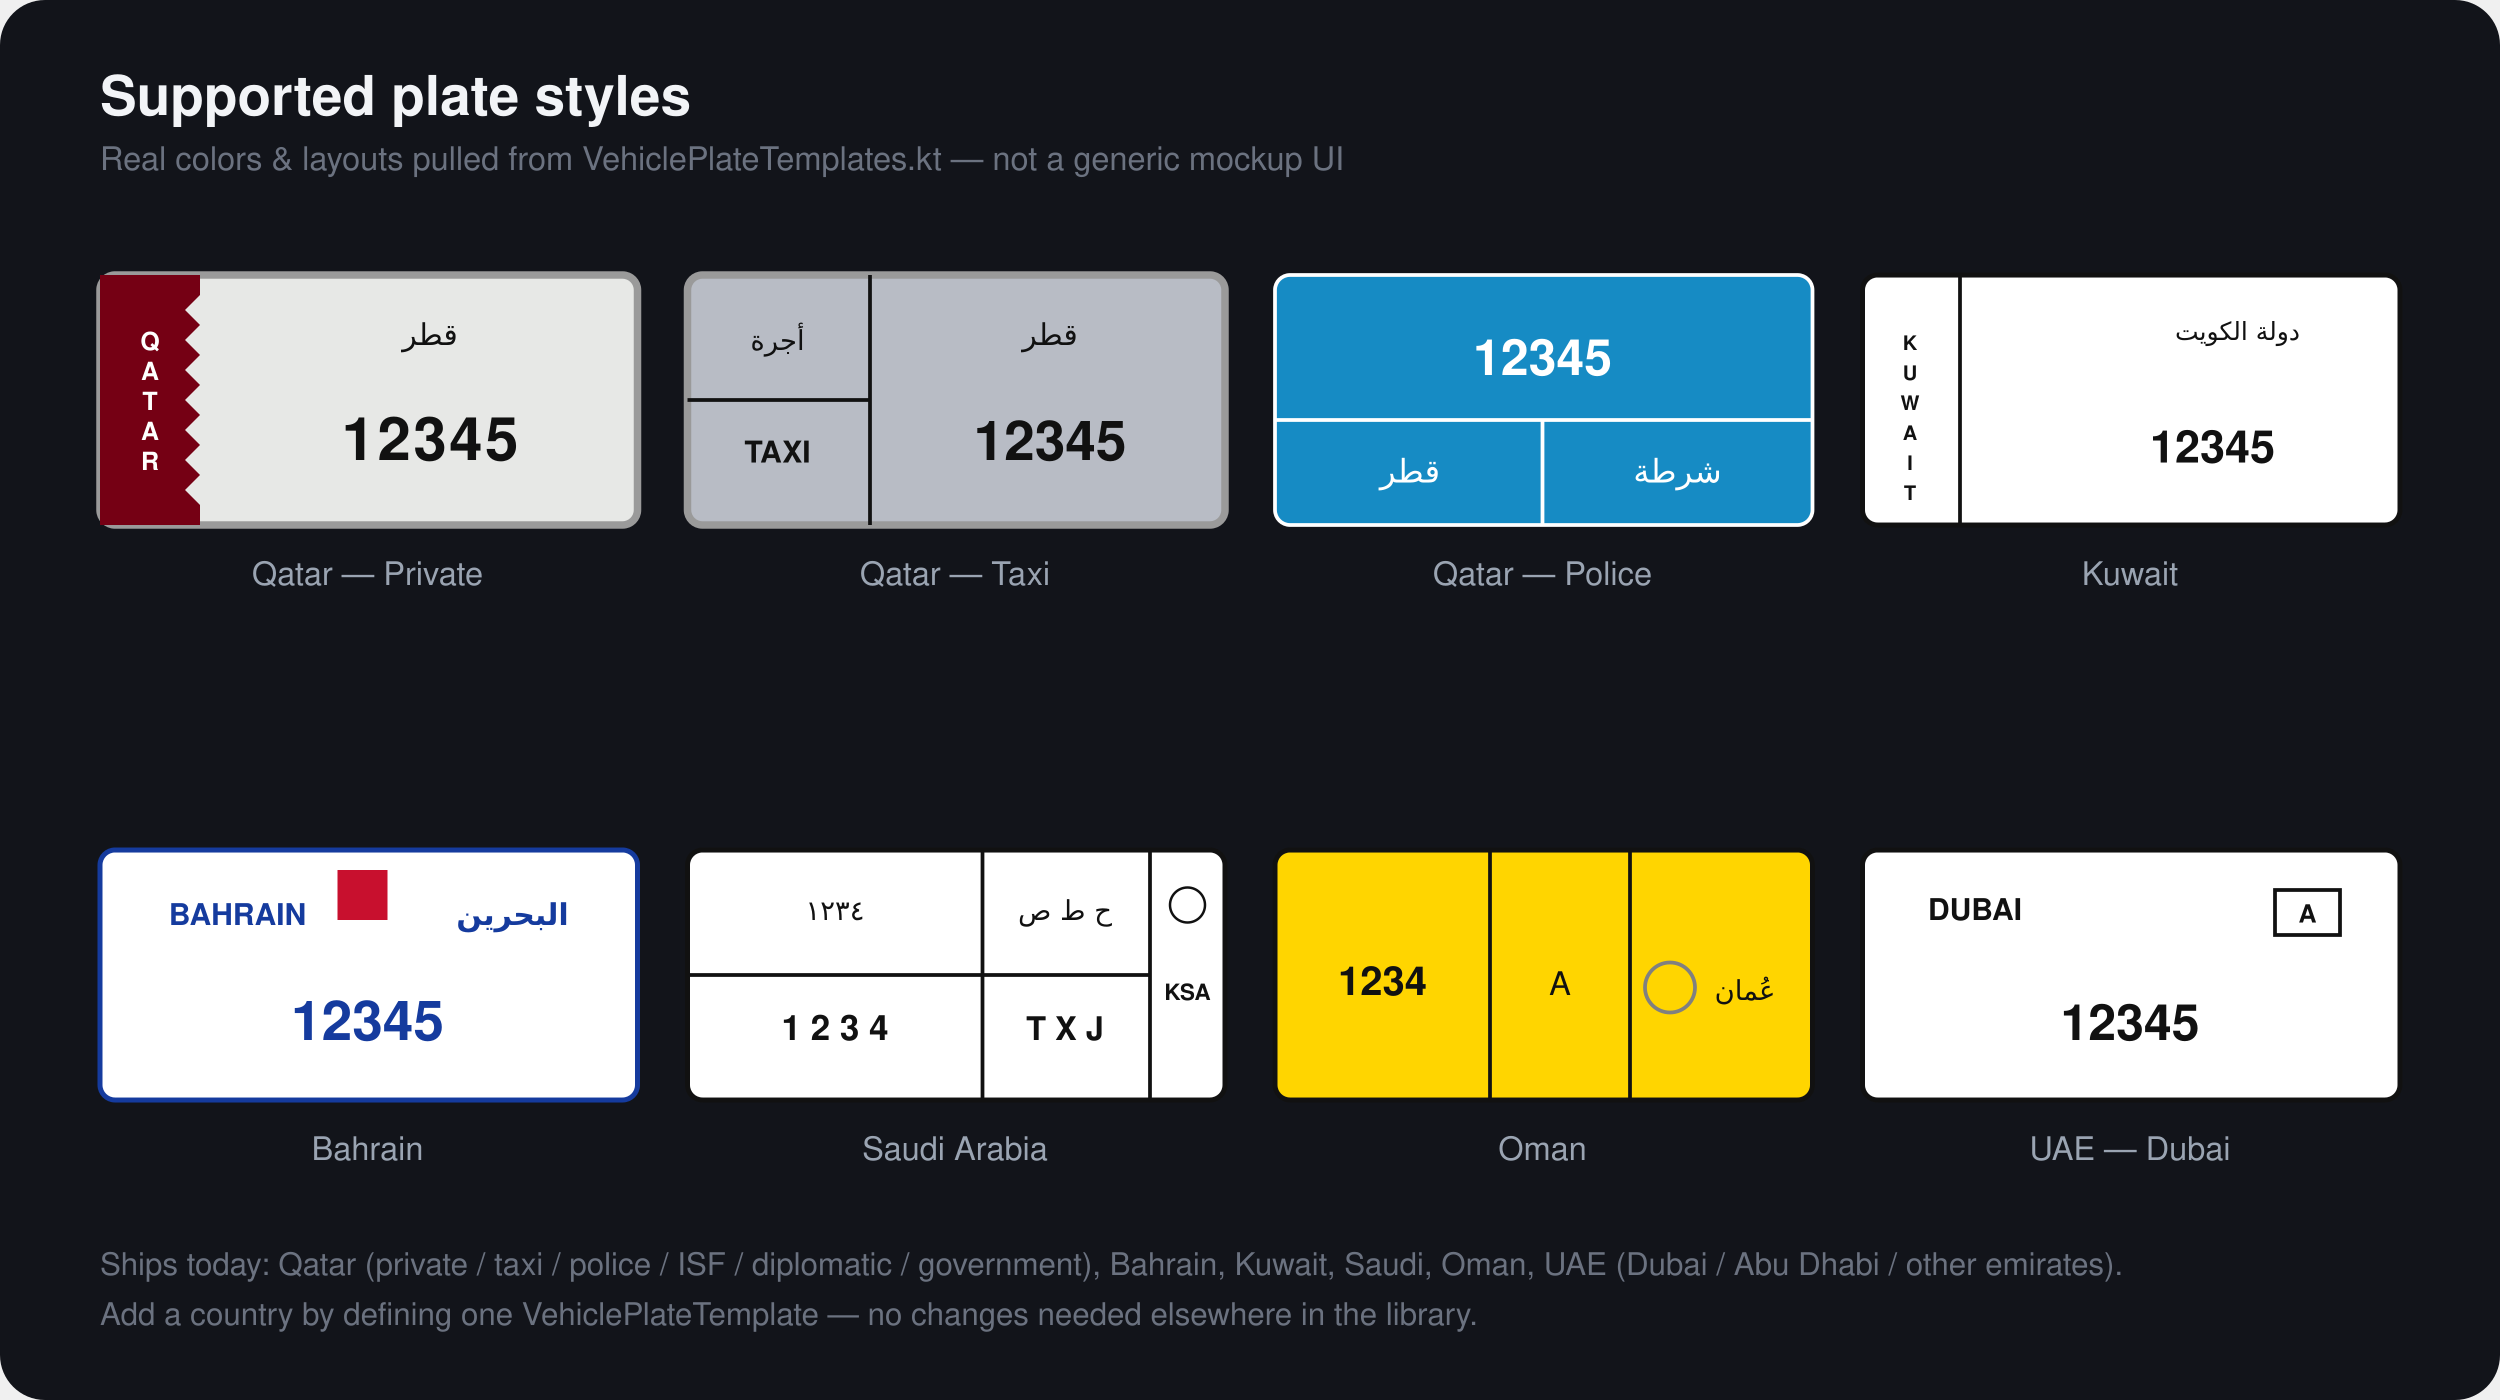
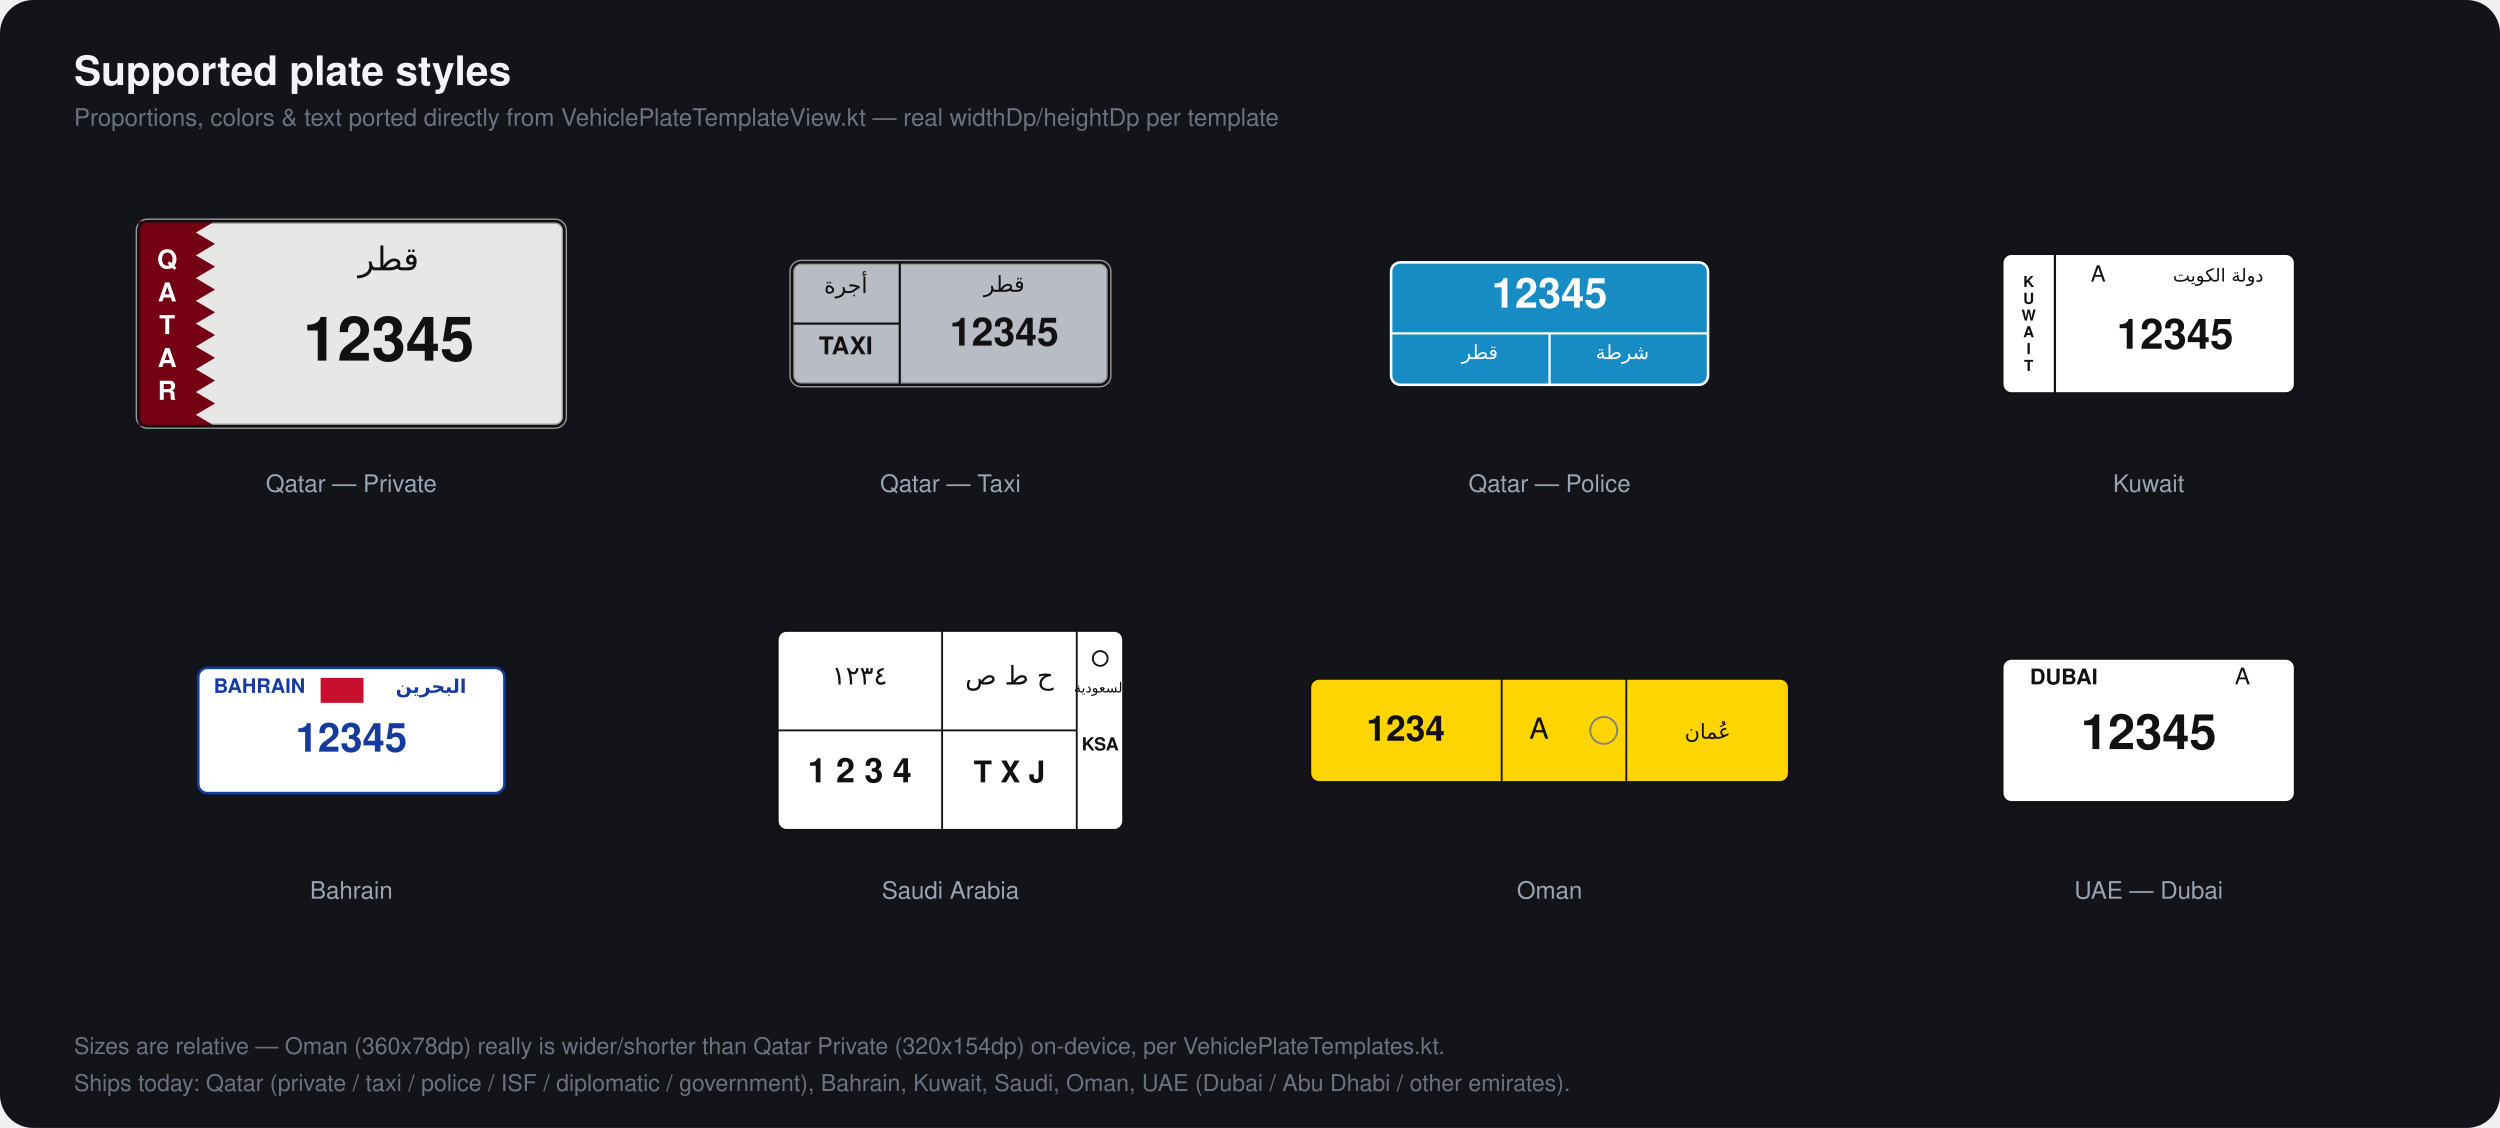
- <svg xmlns="http://www.w3.org/2000/svg" viewBox="0 0 1000 560" role="img">
+ <svg xmlns="http://www.w3.org/2000/svg" viewBox="0 0 1352 610" role="img">
  <defs>
-     <style>
-       text { font-family: -apple-system, Helvetica, Arial, sans-serif; }
-       .bg { fill: #12141a; }
-       .title { fill: #f2f4f7; font-size: 22px; font-weight: 700; }
-       .subtitle { fill: #6b7280; font-size: 13px; }
-       .cap { fill: #9aa4b2; font-size: 13px; text-anchor: middle; }
-       .foot { fill: #6b7280; font-size: 12.5px; }
-       .spot rect { fill: none; stroke: #2f6fed; stroke-width: 5; }
-       .spot text { fill: #2f6fed; font-size: 13px; font-weight: 700; text-anchor: middle; }
-     </style>
+     <style>text{font-family:-apple-system,Helvetica,Arial,sans-serif;} .bgc{fill:#12141a;} .ttl{fill:#f2f4f7;font-size:22px;font-weight:700;} .sub{fill:#6b7280;font-size:13px;} .cap{fill:#9aa4b2;font-size:13px;text-anchor:middle;} .foot{fill:#6b7280;font-size:12.5px;}</style>
  </defs>
-   <rect class="bg" width="1000" height="560" rx="18" />
-   <text x="40" y="46" class="title">Supported plate styles</text>
-   <text x="40" y="68" class="subtitle">Real colors &amp; layouts pulled from VehiclePlateTemplates.kt — not a generic mockup UI</text>
-   <g transform="translate(40,110)">
-     <rect width="215" height="100" rx="6" fill="#E7E8E6" stroke="#9A9A9A" stroke-width="3" />
-     <path d="M0,0 L40,0 L40,8 L34,14 L40,20 L34,26 L40,32 L34,38 L40,44 L34,50 L40,56 L34,62 L40,68 L34,74 L40,80 L34,86 L40,92 L40,100 L0,100 Z" fill="#750014" />
-     <text x="20" y="30" fill="#fff" font-size="10" font-weight="700" text-anchor="middle">Q</text>
-     <text x="20" y="42" fill="#fff" font-size="10" font-weight="700" text-anchor="middle">A</text>
-     <text x="20" y="54" fill="#fff" font-size="10" font-weight="700" text-anchor="middle">T</text>
-     <text x="20" y="66" fill="#fff" font-size="10" font-weight="700" text-anchor="middle">A</text>
-     <text x="20" y="78" fill="#fff" font-size="10" font-weight="700" text-anchor="middle">R</text>
-     <text x="132" y="28" fill="#111" font-size="12" text-anchor="middle">قطر</text>
-     <text x="132" y="74" fill="#111" font-size="24" font-weight="800" text-anchor="middle" letter-spacing="1">12345</text>
+   <rect class="bgc" width="1352" height="610" rx="18" />
+   <text x="40" y="46" class="ttl">Supported plate styles</text>
+   <text x="40" y="68" class="sub">Proportions, colors &amp; text ported directly from VehiclePlateTemplateView.kt — real widthDp/heightDp per template</text>
+   <g transform="translate(74.8,119.6)">
+     <rect width="230.4" height="110.9" rx="5.0" fill="#E7E8E6" stroke="#9A9A9A" stroke-width="2.9" />
+     <path d="M0,0 L41.5,0 L31.1,6.2 L41.5,12.3 L31.1,18.5 L41.5,24.6 L31.1,30.8 L41.5,37.0 L31.1,43.1 L41.5,49.3 L31.1,55.4 L41.5,61.6 L31.1,67.8 L41.5,73.9 L31.1,80.1 L41.5,86.2 L31.1,92.4 L41.5,98.6 L31.1,104.7 L41.5,110.9 L0,110.9 Z" fill="#750014" />
+     <text x="15.6" y="25.6" text-anchor="middle" font-size="14.1" font-weight="700" fill="#fff">Q</text>
+     <text x="15.6" y="43.4" text-anchor="middle" font-size="14.1" font-weight="700" fill="#fff">A</text>
+     <text x="15.6" y="61.1" text-anchor="middle" font-size="14.1" font-weight="700" fill="#fff">T</text>
+     <text x="15.6" y="78.9" text-anchor="middle" font-size="14.1" font-weight="700" fill="#fff">A</text>
+     <text x="15.6" y="96.6" text-anchor="middle" font-size="14.1" font-weight="700" fill="#fff">R</text>
+     <text x="135.4" y="26.6" text-anchor="middle" font-size="17.7" fill="#111">قطر</text>
+     <text x="135.4" y="75.4" text-anchor="middle" font-size="33.3" font-weight="800" fill="#111">12345</text>
+     <rect width="230.4" height="110.9" rx="5.0" fill="none" stroke="#111" stroke-width="1.4" />
  </g>
-   <text x="147" y="234" class="cap">Qatar — Private</text>
-   <g transform="translate(275,110)">
-     <rect width="215" height="100" rx="6" fill="#B8BCC5" stroke="#9A9A9A" stroke-width="3" />
-     <line x1="73" y1="0" x2="73" y2="100" stroke="#111" stroke-width="1.5" />
-     <line x1="0" y1="50" x2="73" y2="50" stroke="#111" stroke-width="1.5" />
-     <text x="36" y="30" fill="#111" font-size="11" text-anchor="middle">أجرة</text>
-     <text x="36" y="75" fill="#111" font-size="12" font-weight="700" text-anchor="middle">TAXI</text>
-     <text x="145" y="28" fill="#111" font-size="12" text-anchor="middle">قطر</text>
-     <text x="145" y="74" fill="#111" font-size="22" font-weight="800" text-anchor="middle">12345</text>
+   <text x="190.0" y="266" class="cap">Qatar — Private</text>
+   <g transform="translate(428.3,141.9)">
+     <rect width="171.4" height="66.2" rx="5.0" fill="#B8BCC5" stroke="#9A9A9A" stroke-width="2.9" />
+     <line x1="58.3" y1="0" x2="58.3" y2="66.2" stroke="#111" stroke-width="1.2" />
+     <line x1="0" y1="33.1" x2="58.3" y2="33.1" stroke="#111" stroke-width="1.2" />
+     <text x="29.1" y="16.6" text-anchor="middle" font-size="11.9" fill="#111">أجرة</text>
+     <text x="29.1" y="49.7" text-anchor="middle" font-size="13.2" font-weight="700" fill="#111">TAXI</text>
+     <text x="114.8" y="15.9" text-anchor="middle" font-size="11.9" fill="#111">قطر</text>
+     <text x="114.8" y="45.0" text-anchor="middle" font-size="21.2" font-weight="800" fill="#111">12345</text>
+     <rect width="171.4" height="66.2" rx="5.0" fill="none" stroke="#111" stroke-width="1.4" />
  </g>
-   <text x="382" y="234" class="cap">Qatar — Taxi</text>
-   <g transform="translate(510,110)">
-     <rect width="215" height="100" rx="6" fill="#168BC4" stroke="#ffffff" stroke-width="1.5" />
-     <text x="107" y="40" fill="#fff" font-size="20" font-weight="800" text-anchor="middle">12345</text>
-     <line x1="0" y1="58" x2="215" y2="58" stroke="#fff" stroke-width="1.5" />
-     <line x1="107" y1="58" x2="107" y2="100" stroke="#fff" stroke-width="1.5" />
-     <text x="54" y="83" fill="#fff" font-size="13" text-anchor="middle">قطر</text>
-     <text x="161" y="83" fill="#fff" font-size="13" text-anchor="middle">شرطة</text>
+   <text x="514.0" y="266" class="cap">Qatar — Taxi</text>
+   <g transform="translate(752.3,141.9)">
+     <rect width="171.4" height="66.2" rx="5.0" fill="#168BC4" stroke="#ffffff" stroke-width="1.4" />
+     <text x="85.7" y="24.5" text-anchor="middle" font-size="22.5" font-weight="800" fill="#fff">12345</text>
+     <line x1="0" y1="38.4" x2="171.4" y2="38.4" stroke="#fff" stroke-width="1.2" />
+     <line x1="85.7" y1="38.4" x2="85.7" y2="66.2" stroke="#fff" stroke-width="1.2" />
+     <text x="48.0" y="52.3" text-anchor="middle" font-size="10.6" fill="#fff">قطر</text>
+     <text x="125.1" y="52.3" text-anchor="middle" font-size="10.6" fill="#fff">شرطة</text>
  </g>
-   <text x="617" y="234" class="cap">Qatar — Police</text>
-   <g transform="translate(745,110)">
-     <rect width="215" height="100" rx="6" fill="#ffffff" stroke="#111" stroke-width="2" />
-     <line x1="39" y1="0" x2="39" y2="100" stroke="#111" stroke-width="1.5" />
-     <text x="19" y="30" fill="#111" font-size="8" font-weight="700" text-anchor="middle">K</text>
-     <text x="19" y="42" fill="#111" font-size="8" font-weight="700" text-anchor="middle">U</text>
-     <text x="19" y="54" fill="#111" font-size="8" font-weight="700" text-anchor="middle">W</text>
-     <text x="19" y="66" fill="#111" font-size="8" font-weight="700" text-anchor="middle">A</text>
-     <text x="19" y="78" fill="#111" font-size="8" font-weight="700" text-anchor="middle">I</text>
-     <text x="19" y="90" fill="#111" font-size="8" font-weight="700" text-anchor="middle">T</text>
-     <text x="150" y="26" fill="#111" font-size="10" text-anchor="middle">دولة الكويت</text>
-     <text x="140" y="75" fill="#111" font-size="18" font-weight="800" text-anchor="middle">12345</text>
+   <text x="838.0" y="266" class="cap">Qatar — Police</text>
+   <g transform="translate(1082.8,137.2)">
+     <rect width="158.4" height="75.6" rx="5.0" fill="#ffffff" stroke="#111" stroke-width="1.4" />
+     <line x1="28.5" y1="0" x2="28.5" y2="75.6" stroke="#111" stroke-width="1.2" />
+     <text x="14.3" y="18.0" text-anchor="middle" font-size="8.2" font-weight="700" fill="#111">K</text>
+     <text x="14.3" y="27.1" text-anchor="middle" font-size="8.2" font-weight="700" fill="#111">U</text>
+     <text x="14.3" y="36.2" text-anchor="middle" font-size="8.2" font-weight="700" fill="#111">W</text>
+     <text x="14.3" y="45.2" text-anchor="middle" font-size="8.2" font-weight="700" fill="#111">A</text>
+     <text x="14.3" y="54.3" text-anchor="middle" font-size="8.2" font-weight="700" fill="#111">I</text>
+     <text x="14.3" y="63.4" text-anchor="middle" font-size="8.2" font-weight="700" fill="#111">T</text>
+     <text x="51.9" y="15.1" text-anchor="middle" font-size="12.1" fill="#111">A</text>
+     <text x="116.8" y="15.1" text-anchor="middle" font-size="9.8" fill="#111">دولة الكويت</text>
+     <text x="93.5" y="51.4" text-anchor="middle" font-size="22.7" font-weight="800" fill="#111">12345</text>
  </g>
-   <text x="852" y="234" class="cap">Kuwait</text>
-   <g transform="translate(40,340)">
-     <rect width="215" height="100" rx="6" fill="#ffffff" stroke="#153B9E" stroke-width="2" />
-     <text x="55" y="30" fill="#153B9E" font-size="12" font-weight="700" text-anchor="middle">BAHRAIN</text>
-     <rect x="95" y="8" width="20" height="20" fill="#C8102E" />
-     <text x="165" y="30" fill="#153B9E" font-size="12" font-weight="700" text-anchor="middle">البحرين</text>
-     <text x="107" y="76" fill="#153B9E" font-size="22" font-weight="800" text-anchor="middle">12345</text>
+   <text x="1162.0" y="266" class="cap">Kuwait</text>
+   <g transform="translate(107.2,361.2)">
+     <rect width="165.6" height="67.7" rx="5.0" fill="#ffffff" stroke="#153B9E" stroke-width="1.4" />
+     <text x="33.1" y="13.5" text-anchor="middle" font-size="10.8" font-weight="700" fill="#153B9E">BAHRAIN</text>
+     <rect x="66.2" y="5.4" width="23.2" height="13.5" fill="#C8102E" />
+     <text x="125.9" y="13.5" text-anchor="middle" font-size="10.2" font-weight="700" fill="#153B9E">البحرين</text>
+     <text x="82.8" y="45.3" text-anchor="middle" font-size="21.7" font-weight="800" fill="#153B9E">12345</text>
  </g>
-   <text x="147" y="464" class="cap">Bahrain</text>
-   <g transform="translate(275,340)">
-     <rect width="215" height="100" rx="6" fill="#ffffff" stroke="#111" stroke-width="2" />
-     <line x1="185" y1="0" x2="185" y2="100" stroke="#111" stroke-width="1.5" />
-     <line x1="118" y1="0" x2="118" y2="100" stroke="#111" stroke-width="1.5" />
-     <line x1="0" y1="50" x2="185" y2="50" stroke="#111" stroke-width="1.5" />
-     <text x="59" y="28" fill="#111" font-size="11" text-anchor="middle">١٢٣٤</text>
-     <text x="151" y="28" fill="#111" font-size="11" text-anchor="middle">ح ط ص</text>
-     <text x="59" y="76" fill="#111" font-size="14" font-weight="800" text-anchor="middle">1 2 3 4</text>
-     <text x="151" y="76" fill="#111" font-size="13" font-weight="800" text-anchor="middle">T X J</text>
-     <circle cx="200" cy="22" r="7" fill="none" stroke="#111" stroke-width="1" />
-     <text x="200" y="60" fill="#111" font-size="9" font-weight="700" text-anchor="middle">KSA</text>
+   <text x="190.0" y="486" class="cap">Bahrain</text>
+   <g transform="translate(420.4,341.0)">
+     <rect width="187.2" height="108.0" rx="5.0" fill="#ffffff" stroke="#111" stroke-width="1.4" />
+     <line x1="89.1" y1="0" x2="89.1" y2="108.0" stroke="#111" stroke-width="1" />
+     <line x1="0" y1="54.0" x2="161.9" y2="54.0" stroke="#111" stroke-width="1" />
+     <line x1="161.9" y1="0" x2="161.9" y2="108.0" stroke="#111" stroke-width="1" />
+     <text x="44.5" y="29.2" text-anchor="middle" font-size="14.0" fill="#111">١٢٣٤</text>
+     <text x="125.5" y="29.2" text-anchor="middle" font-size="14.0" fill="#111">ح ط ص</text>
+     <text x="44.5" y="82.1" text-anchor="middle" font-size="18.4" font-weight="800" fill="#111">1 2 3 4</text>
+     <text x="125.5" y="82.1" text-anchor="middle" font-size="16.2" font-weight="800" fill="#111">T X J</text>
+     <circle cx="174.6" cy="15.1" r="4.0" fill="none" stroke="#111" stroke-width="1" />
+     <text x="174.6" y="33.5" text-anchor="middle" font-size="7.6" fill="#111">السعودية</text>
+     <text x="174.6" y="64.8" text-anchor="middle" font-size="9.7" font-weight="700" fill="#111">KSA</text>
  </g>
-   <text x="382" y="464" class="cap">Saudi Arabia</text>
-   <g transform="translate(510,340)">
-     <rect width="215" height="100" rx="6" fill="#FFD500" stroke="#111" stroke-width="2" />
-     <line x1="86" y1="0" x2="86" y2="100" stroke="#111" stroke-width="1.5" />
-     <line x1="142" y1="0" x2="142" y2="100" stroke="#111" stroke-width="1.5" />
-     <text x="43" y="58" fill="#111" font-size="16" font-weight="800" text-anchor="middle">1234</text>
-     <text x="114" y="58" fill="#111" font-size="13" text-anchor="middle">A</text>
-     <circle cx="158" cy="55" r="10" fill="none" stroke="#808080" stroke-width="1.5" />
-     <text x="188" y="60" fill="#111" font-size="11" text-anchor="middle">عُمان</text>
+   <text x="514.0" y="486" class="cap">Saudi Arabia</text>
+   <g transform="translate(708.4,366.9)">
+     <rect width="259.2" height="56.2" rx="5.0" fill="#FFD500" stroke="#111" stroke-width="1.4" />
+     <line x1="103.7" y1="0" x2="103.7" y2="56.2" stroke="#111" stroke-width="1" />
+     <line x1="171.1" y1="0" x2="171.1" y2="56.2" stroke="#111" stroke-width="1" />
+     <text x="51.8" y="33.7" text-anchor="middle" font-size="19.1" font-weight="800" fill="#111">1234</text>
+     <text x="123.9" y="32.6" text-anchor="middle" font-size="15.7" fill="#111">A</text>
+     <circle cx="158.9" cy="28.1" r="7.3" fill="none" stroke="#808080" stroke-width="1" />
+     <text x="215.1" y="32.6" text-anchor="middle" font-size="11.2" fill="#111">عُمان</text>
  </g>
-   <text x="617" y="464" class="cap">Oman</text>
-   <g transform="translate(745,340)">
-     <rect width="215" height="100" rx="6" fill="#ffffff" stroke="#111" stroke-width="2" />
-     <text x="45" y="28" fill="#111" font-size="12" font-weight="700" text-anchor="middle">DUBAI</text>
-     <rect x="165" y="16" width="26" height="18" fill="none" stroke="#111" stroke-width="1.5" />
-     <text x="178" y="29" fill="#111" font-size="10" font-weight="700" text-anchor="middle">A</text>
-     <text x="107" y="76" fill="#111" font-size="20" font-weight="800" text-anchor="middle">12345</text>
+   <text x="838.0" y="486" class="cap">Oman</text>
+   <g transform="translate(1082.8,356.1)">
+     <rect width="158.4" height="77.8" rx="5.0" fill="#ffffff" stroke="#111" stroke-width="1.4" />
+     <text x="33.3" y="14.0" text-anchor="middle" font-size="11.7" font-weight="700" fill="#111">DUBAI</text>
+     <text x="129.9" y="14.0" text-anchor="middle" font-size="12.4" fill="#111">A</text>
+     <text x="79.2" y="49.0" text-anchor="middle" font-size="26.4" font-weight="800" fill="#111">12345</text>
  </g>
-   <text x="852" y="464" class="cap">UAE — Dubai</text>
-   <text x="40" y="510" class="foot">Ships today: Qatar (private / taxi / police / ISF / diplomatic / government), Bahrain, Kuwait, Saudi, Oman, UAE (Dubai / Abu Dhabi / other emirates).</text>
-   <text x="40" y="530" class="foot">Add a country by defining one VehiclePlateTemplate — no changes needed elsewhere in the library.</text>
+   <text x="1162.0" y="486" class="cap">UAE — Dubai</text>
+   <text x="40" y="570" class="foot">Sizes are relative — Oman (360x78dp) really is wider/shorter than Qatar Private (320x154dp) on-device, per VehiclePlateTemplates.kt.</text>
+   <text x="40" y="590" class="foot">Ships today: Qatar (private / taxi / police / ISF / diplomatic / government), Bahrain, Kuwait, Saudi, Oman, UAE (Dubai / Abu Dhabi / other emirates).</text>
+   <style>.spot rect{fill:none;stroke:#2f6fed;stroke-width:5;} .spot text{fill:#2f6fed;font-size:13px;font-weight:700;text-anchor:middle;font-family:-apple-system,Helvetica,Arial,sans-serif;}</style>
  <g class="spot" opacity="0">
-     <rect x="34" y="104" width="227" height="112" rx="10" />
-     <text x="147" y="94">Qatar — Private</text>
+     <rect x="34" y="104" width="312" height="142" rx="10" />
+     <text x="190" y="94">Qatar — Private</text>
    <animate attributeName="opacity" values="1;1;0;0" keyTimes="0;0.13;0.16;1" dur="8s" begin="0s" repeatCount="indefinite" />
  </g>
  <g class="spot" opacity="0">
-     <rect x="269" y="104" width="227" height="112" rx="10" />
-     <text x="382" y="94">Qatar — Taxi</text>
+     <rect x="358" y="104" width="312" height="142" rx="10" />
+     <text x="514" y="94">Qatar — Taxi</text>
    <animate attributeName="opacity" values="1;1;0;0" keyTimes="0;0.13;0.16;1" dur="8s" begin="1s" repeatCount="indefinite" />
  </g>
  <g class="spot" opacity="0">
-     <rect x="504" y="104" width="227" height="112" rx="10" />
-     <text x="617" y="94">Qatar — Police</text>
+     <rect x="682" y="104" width="312" height="142" rx="10" />
+     <text x="838" y="94">Qatar — Police</text>
    <animate attributeName="opacity" values="1;1;0;0" keyTimes="0;0.13;0.16;1" dur="8s" begin="2s" repeatCount="indefinite" />
  </g>
  <g class="spot" opacity="0">
-     <rect x="739" y="104" width="227" height="112" rx="10" />
-     <text x="852" y="94">Kuwait</text>
+     <rect x="1006" y="104" width="312" height="142" rx="10" />
+     <text x="1162" y="94">Kuwait</text>
    <animate attributeName="opacity" values="1;1;0;0" keyTimes="0;0.13;0.16;1" dur="8s" begin="3s" repeatCount="indefinite" />
  </g>
  <g class="spot" opacity="0">
-     <rect x="34" y="334" width="227" height="112" rx="10" />
-     <text x="147" y="324">Bahrain</text>
+     <rect x="34" y="324" width="312" height="142" rx="10" />
+     <text x="190" y="314">Bahrain</text>
    <animate attributeName="opacity" values="1;1;0;0" keyTimes="0;0.13;0.16;1" dur="8s" begin="4s" repeatCount="indefinite" />
  </g>
  <g class="spot" opacity="0">
-     <rect x="269" y="334" width="227" height="112" rx="10" />
-     <text x="382" y="324">Saudi Arabia</text>
+     <rect x="358" y="324" width="312" height="142" rx="10" />
+     <text x="514" y="314">Saudi Arabia</text>
    <animate attributeName="opacity" values="1;1;0;0" keyTimes="0;0.13;0.16;1" dur="8s" begin="5s" repeatCount="indefinite" />
  </g>
  <g class="spot" opacity="0">
-     <rect x="504" y="334" width="227" height="112" rx="10" />
-     <text x="617" y="324">Oman</text>
+     <rect x="682" y="324" width="312" height="142" rx="10" />
+     <text x="838" y="314">Oman</text>
    <animate attributeName="opacity" values="1;1;0;0" keyTimes="0;0.13;0.16;1" dur="8s" begin="6s" repeatCount="indefinite" />
  </g>
  <g class="spot" opacity="0">
-     <rect x="739" y="334" width="227" height="112" rx="10" />
-     <text x="852" y="324">UAE — Dubai</text>
+     <rect x="1006" y="324" width="312" height="142" rx="10" />
+     <text x="1162" y="314">UAE — Dubai</text>
    <animate attributeName="opacity" values="1;1;0;0" keyTimes="0;0.13;0.16;1" dur="8s" begin="7s" repeatCount="indefinite" />
  </g>
</svg>
